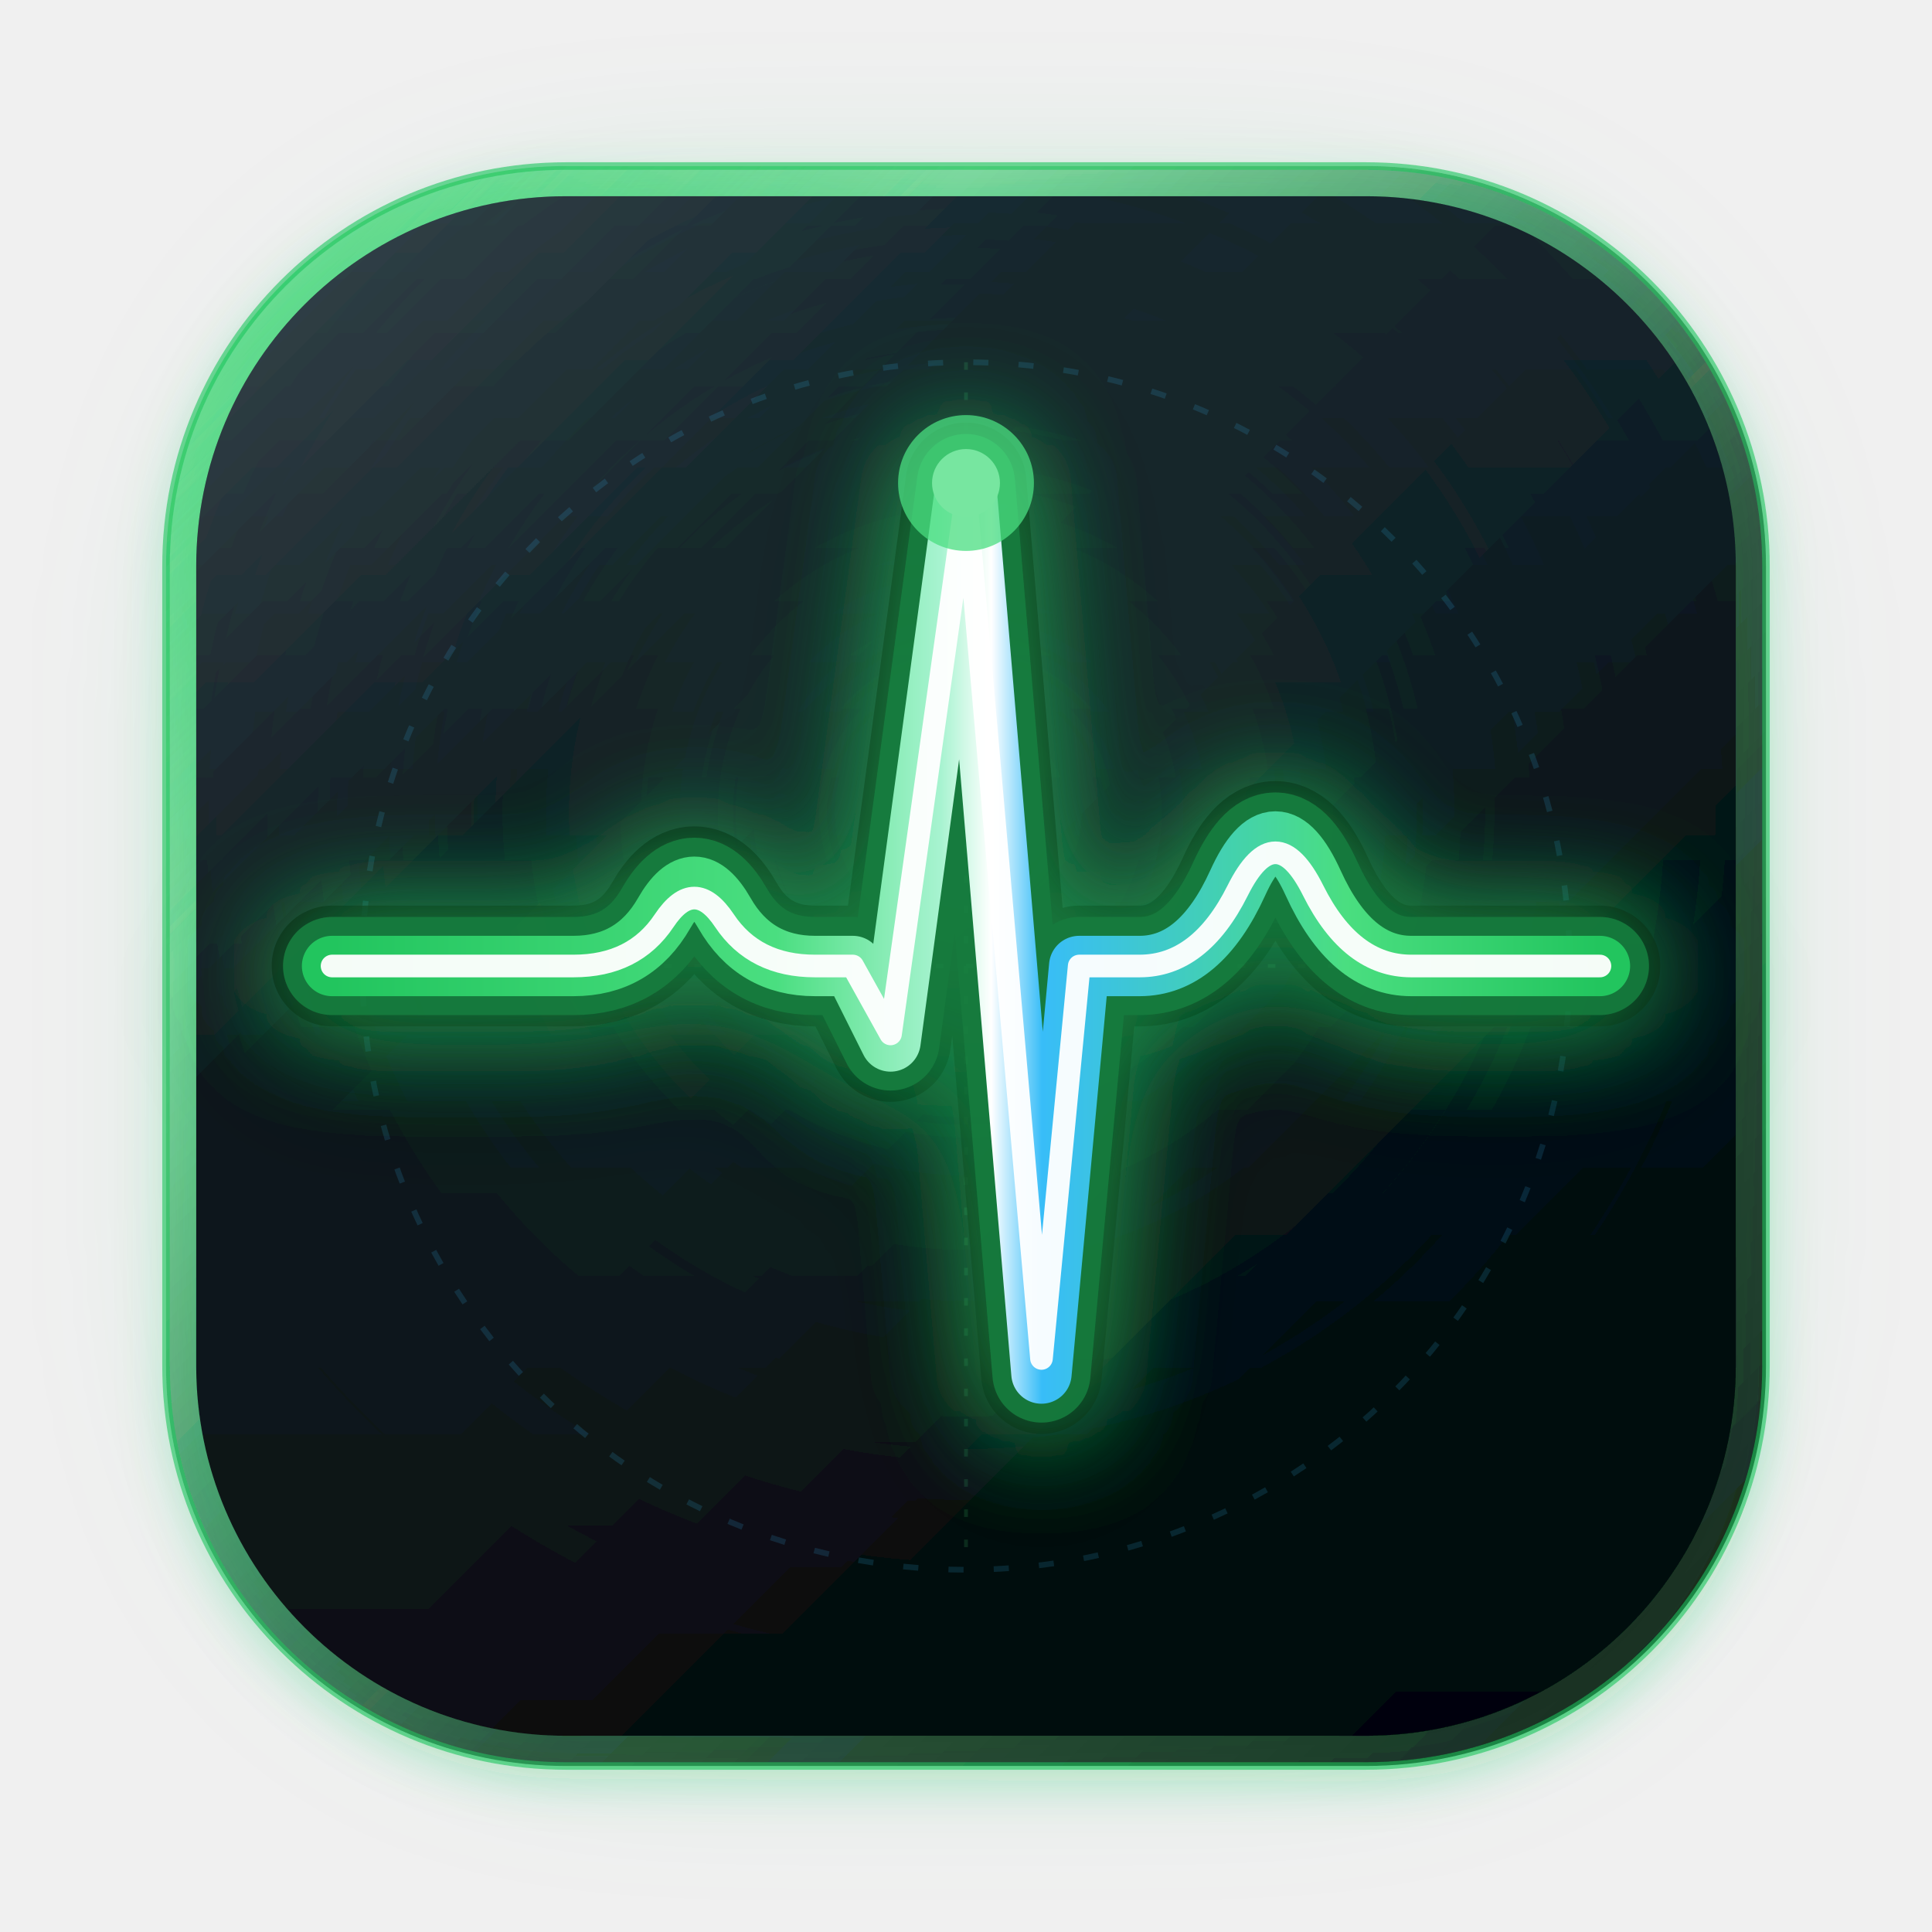
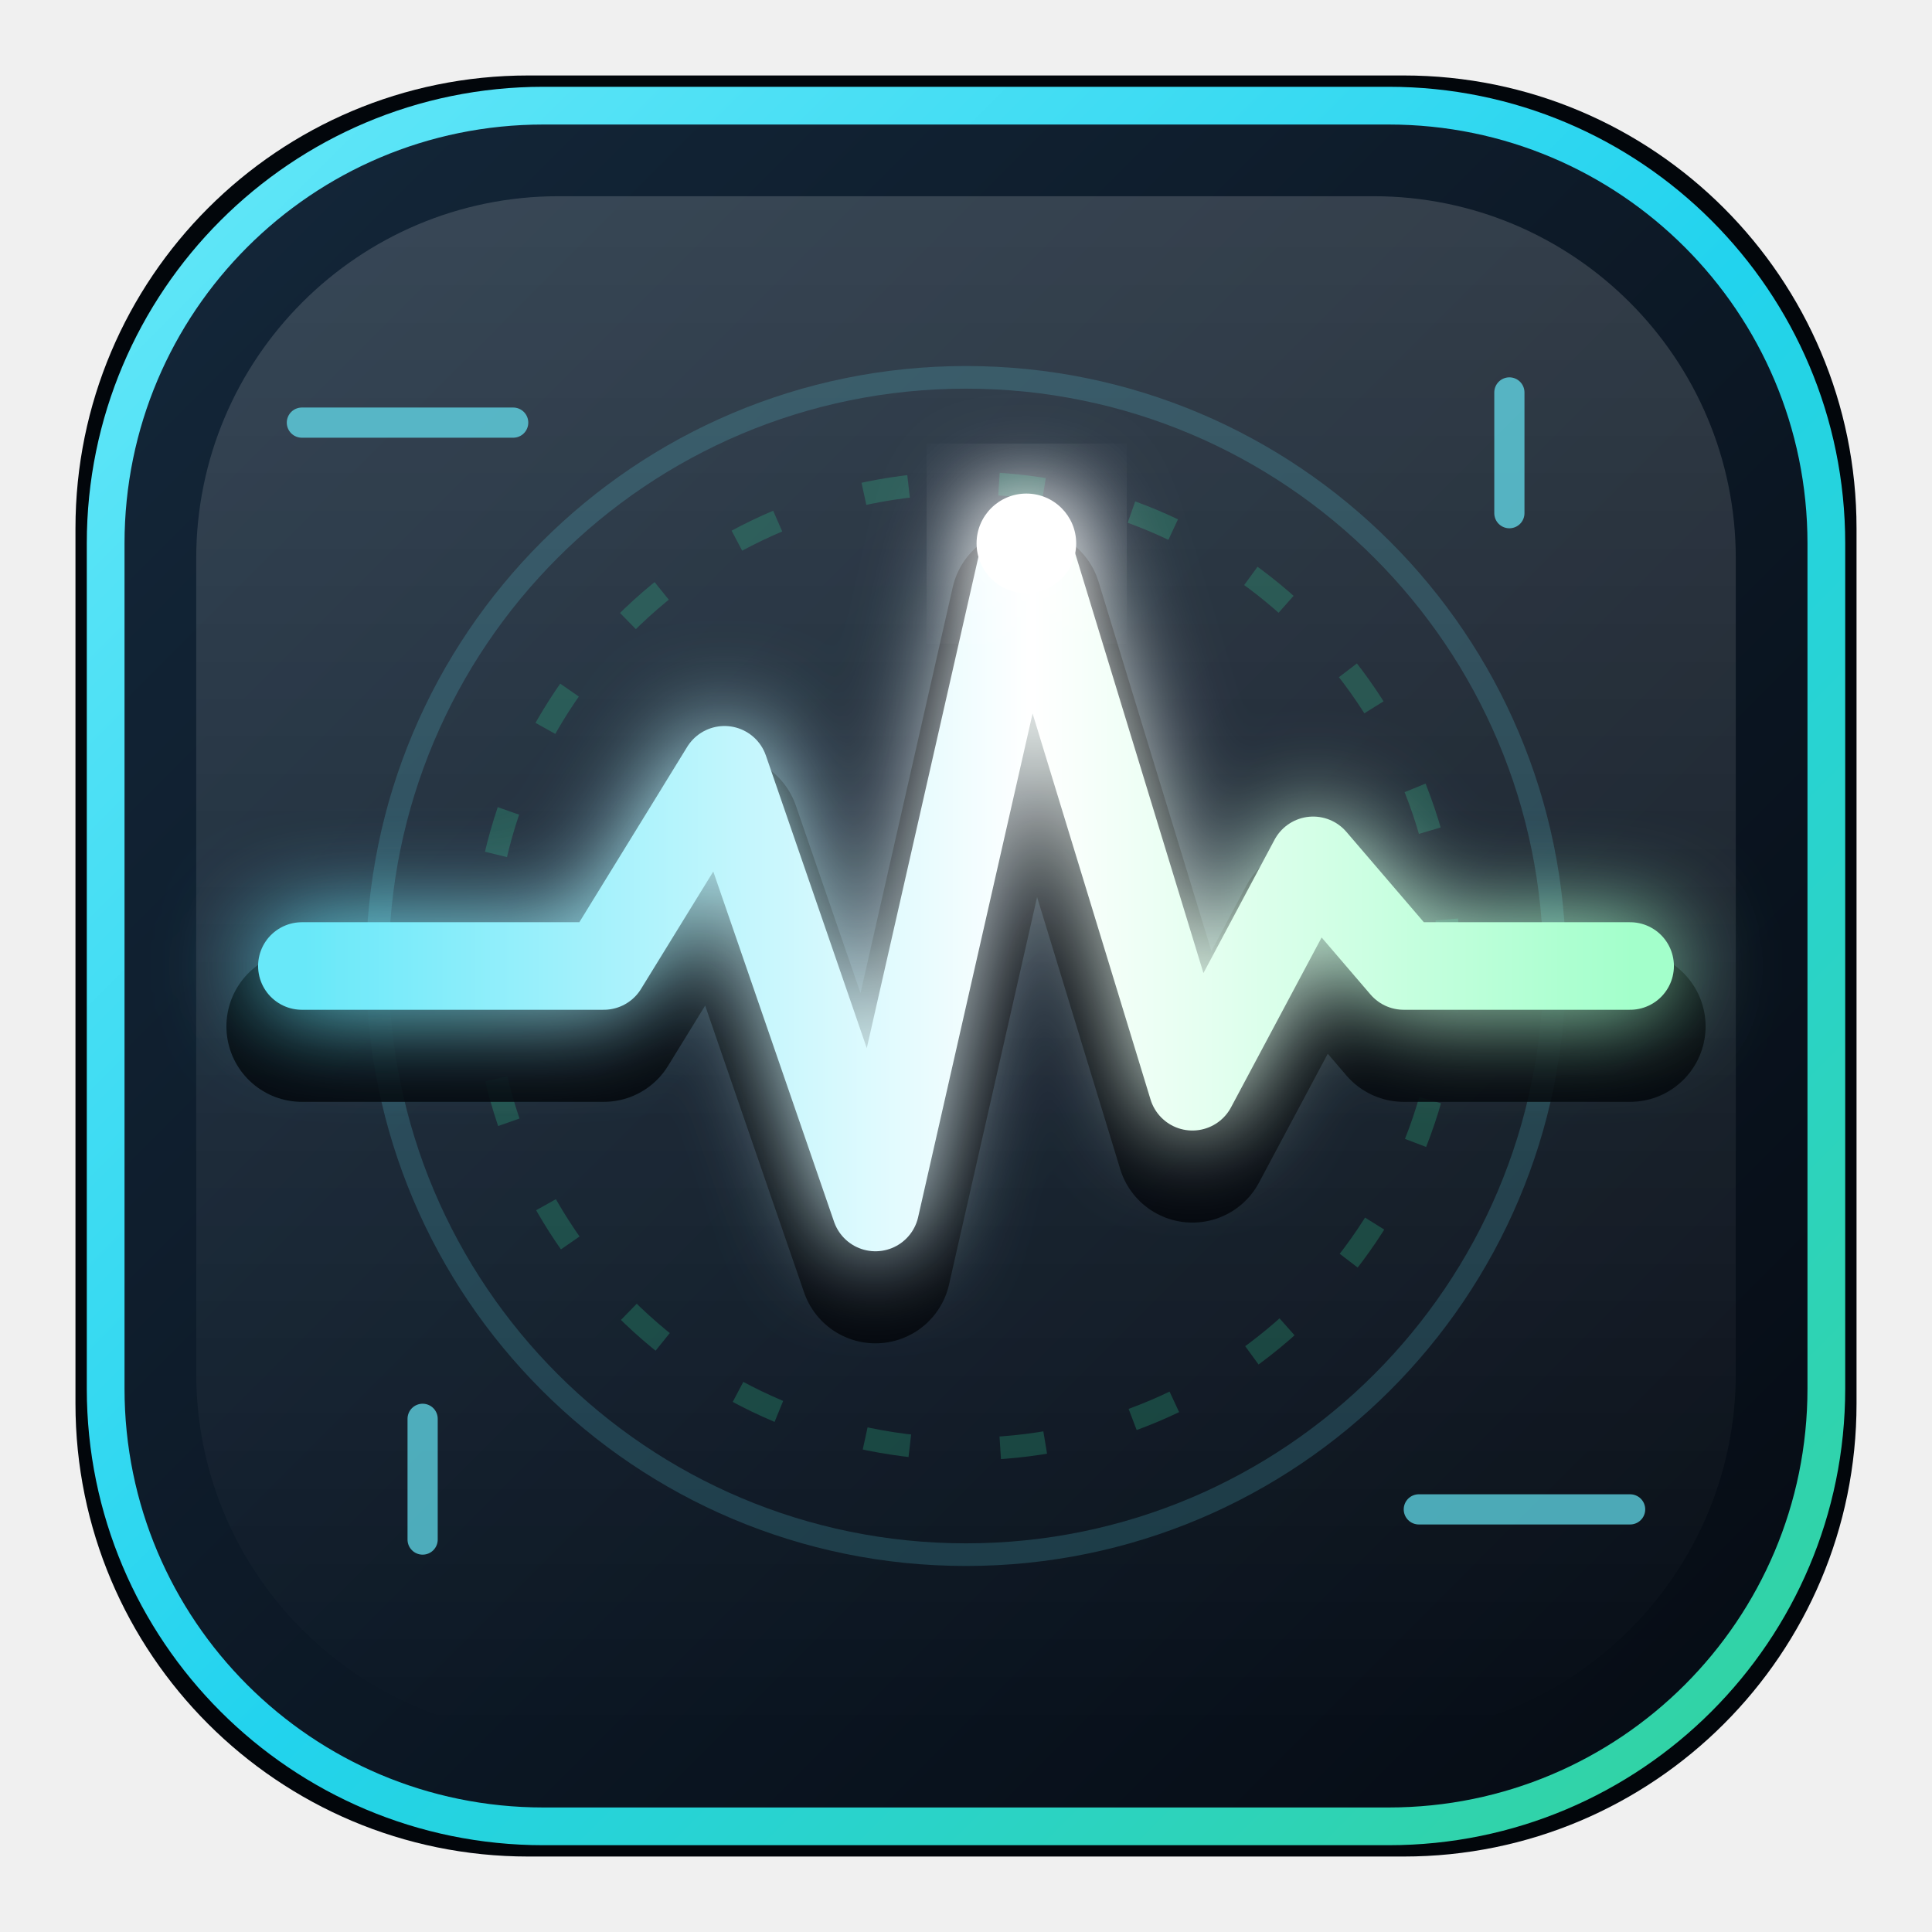
- <svg xmlns="http://www.w3.org/2000/svg" viewBox="0 0 512 512" width="512" height="512">
+ <svg xmlns="http://www.w3.org/2000/svg" viewBox="0 0 128 128">
  <defs>
-     <filter id="outer-glow" x="-30%" y="-30%" width="160%" height="160%">
-       <feGaussianBlur stdDeviation="28" result="blur" />
-       <feComposite in="SourceGraphic" in2="blur" operator="over" />
-     </filter>
-     <filter id="squircle-depth" x="-20%" y="-20%" width="140%" height="140%">
-       <feDropShadow dx="0" dy="18" stdDeviation="24" flood-color="#000000" flood-opacity="0.8" />
-       <feDropShadow dx="0" dy="4" stdDeviation="6" flood-color="#22c55e" flood-opacity="0.3" />
-     </filter>
-     <filter id="neon-glow" x="-50%" y="-50%" width="200%" height="200%">
-       <feDropShadow dx="0" dy="8" stdDeviation="12" flood-color="#000000" flood-opacity="0.9" />
-       <feGaussianBlur stdDeviation="14" result="coloredBlur" />
+     <linearGradient id="bg" x1="0" y1="0" x2="1" y2="1">
+       <stop stop-color="#14283b" />
+       <stop offset="1" stop-color="#050a12" />
+     </linearGradient>
+     <linearGradient id="rim" x1="0" y1="0" x2="1" y2="1">
+       <stop stop-color="#67e8f9" />
+       <stop offset=".52" stop-color="#22d3ee" />
+       <stop offset="1" stop-color="#34d399" />
+     </linearGradient>
+     <linearGradient id="trace" x1="0" y1="0" x2="1" y2="0">
+       <stop stop-color="#67e8f9" />
+       <stop offset=".55" stop-color="#ffffff" />
+       <stop offset="1" stop-color="#a3ffcb" />
+     </linearGradient>
+     <filter id="glow" x="-50%" y="-50%" width="200%" height="200%">
+       <feGaussianBlur stdDeviation="3.2" result="b" />
      <feMerge>
-         <feMergeNode in="coloredBlur" />
-         <feMergeNode in="coloredBlur" />
+         <feMergeNode in="b" />
        <feMergeNode in="SourceGraphic" />
      </feMerge>
    </filter>
-     <linearGradient id="rim-gradient" x1="0%" y1="0%" x2="100%" y2="100%">
-       <stop offset="0%" stop-color="#4ade80" stop-opacity="0.85" />
-       <stop offset="25%" stop-color="#22c55e" stop-opacity="0.5" />
-       <stop offset="60%" stop-color="#0f291e" stop-opacity="0.8" />
-       <stop offset="100%" stop-color="#05140e" stop-opacity="0.95" />
-     </linearGradient>
-     <linearGradient id="body-gradient" x1="0%" y1="0%" x2="0%" y2="100%">
-       <stop offset="0%" stop-color="#0d1f27" />
-       <stop offset="35%" stop-color="#08151c" />
-       <stop offset="100%" stop-color="#03090d" />
-     </linearGradient>
-     <radialGradient id="inner-glow" cx="50%" cy="40%" r="60%">
-       <stop offset="0%" stop-color="#1b4d3e" stop-opacity="0.45" />
-       <stop offset="50%" stop-color="#0d2b24" stop-opacity="0.2" />
-       <stop offset="100%" stop-color="#030a0d" stop-opacity="0" />
-     </radialGradient>
-     <linearGradient id="ecg-stroke" x1="0%" y1="0%" x2="100%" y2="0%">
-       <stop offset="0%" stop-color="#22c55e" />
-       <stop offset="35%" stop-color="#4ade80" />
-       <stop offset="48%" stop-color="#a7f3d0" />
-       <stop offset="52%" stop-color="#ffffff" />
-       <stop offset="56%" stop-color="#38bdf8" />
-       <stop offset="80%" stop-color="#4ade80" />
-       <stop offset="100%" stop-color="#22c55e" />
-     </linearGradient>
-     <linearGradient id="glass-specular" x1="0%" y1="0%" x2="100%" y2="100%">
-       <stop offset="0%" stop-color="#ffffff" stop-opacity="0.18" />
-       <stop offset="30%" stop-color="#ffffff" stop-opacity="0.03" />
-       <stop offset="70%" stop-color="#000000" stop-opacity="0.1" />
-       <stop offset="100%" stop-color="#000000" stop-opacity="0.4" />
+     <linearGradient id="glass" x1="0" y1="0" x2="0" y2="1">
+       <stop stop-color="#ffffff" stop-opacity=".16" />
+       <stop offset="1" stop-color="#ffffff" stop-opacity="0" />
    </linearGradient>
  </defs>
-   <rect x="70" y="70" width="372" height="372" rx="100" fill="#22c55e" opacity="0.3" filter="url(#outer-glow)" />
-   <g filter="url(#squircle-depth)">
-     <rect x="44" y="44" width="424" height="424" rx="106" fill="url(#rim-gradient)" stroke="#22c55e" stroke-width="2" stroke-opacity="0.6" />
-     <rect x="52" y="52" width="408" height="408" rx="98" fill="url(#body-gradient)" />
-     <rect x="52" y="52" width="408" height="408" rx="98" fill="url(#inner-glow)" />
-     <rect x="52" y="52" width="408" height="408" rx="98" fill="url(#glass-specular)" />
-   </g>
-   <g opacity="0.15" stroke="#38bdf8" stroke-width="1.5">
-     <circle cx="256" cy="256" r="160" fill="none" stroke-dasharray="4 8" />
-     <line x1="96" y1="256" x2="416" y2="256" stroke="#4ade80" stroke-width="1" stroke-dasharray="2 6" />
-     <line x1="256" y1="96" x2="256" y2="416" stroke="#4ade80" stroke-width="1" stroke-dasharray="2 6" />
-   </g>
-   <path d="M 88 256 L 152 256 Q 168 256 176 242 Q 184 228 192 242 Q 200 256 216 256 L 226 256 L 236 276 L 256 128 L 276 364 L 286 256 L 302 256 Q 318 256 328 234 Q 338 212 348 234 Q 358 256 374 256 L 424 256" fill="none" stroke="#000000" stroke-width="32" stroke-linecap="round" stroke-linejoin="round" opacity="0.75" />
-   <path d="M 88 256 L 152 256 Q 168 256 176 242 Q 184 228 192 242 Q 200 256 216 256 L 226 256 L 236 276 L 256 128 L 276 364 L 286 256 L 302 256 Q 318 256 328 234 Q 338 212 348 234 Q 358 256 374 256 L 424 256" fill="none" stroke="#22c55e" stroke-width="26" stroke-linecap="round" stroke-linejoin="round" opacity="0.6" filter="url(#neon-glow)" />
-   <path d="M 88 256 L 152 256 Q 168 256 176 242 Q 184 228 192 242 Q 200 256 216 256 L 226 256 L 236 276 L 256 128 L 276 364 L 286 256 L 302 256 Q 318 256 328 234 Q 338 212 348 234 Q 358 256 374 256 L 424 256" fill="none" stroke="url(#ecg-stroke)" stroke-width="16" stroke-linecap="round" stroke-linejoin="round" />
-   <path d="M 88 256 L 152 256 Q 168 256 176 244 Q 184 232 192 244 Q 200 256 216 256 L 226 256 L 236 274 L 256 132 L 276 360 L 286 256 L 302 256 Q 318 256 328 236 Q 338 216 348 236 Q 358 256 374 256 L 424 256" fill="none" stroke="#ffffff" stroke-width="6" stroke-linecap="round" stroke-linejoin="round" opacity="0.95" />
-   <circle cx="256" cy="128" r="9" fill="#ffffff" />
-   <circle cx="256" cy="128" r="18" fill="#4ade80" opacity="0.75" />
+   <rect x="5" y="5" width="118" height="118" rx="30" fill="#02060b" />
+   <rect x="7" y="7" width="114" height="114" rx="29" fill="url(#bg)" stroke="url(#rim)" stroke-width="2.5" />
+   <rect x="13" y="13" width="102" height="102" rx="24" fill="url(#glass)" />
+   <circle cx="64" cy="64" r="39" fill="none" stroke="#67e8f9" stroke-opacity=".18" stroke-width="1.5" />
+   <circle cx="64" cy="64" r="32" fill="none" stroke="#34d399" stroke-opacity=".24" stroke-width="1.5" stroke-dasharray="3 6" />
+   <path d="M20 68h20l8-13 10 29 10-44 11 36 8-15 6 7h15" fill="none" stroke="#02060b" stroke-width="10" stroke-linecap="round" stroke-linejoin="round" opacity=".9" />
+   <path d="M20 64h20l8-13 10 29 10-44 11 36 8-15 6 7h15" fill="none" stroke="url(#trace)" stroke-width="5.8" stroke-linecap="round" stroke-linejoin="round" filter="url(#glow)" />
+   <circle cx="68" cy="36" r="3.3" fill="#fff" filter="url(#glow)" />
+   <path d="M20 28h14M94 100h14M28 94v8M100 26v8" stroke="#67e8f9" stroke-opacity=".7" stroke-width="2" stroke-linecap="round" />
</svg>
